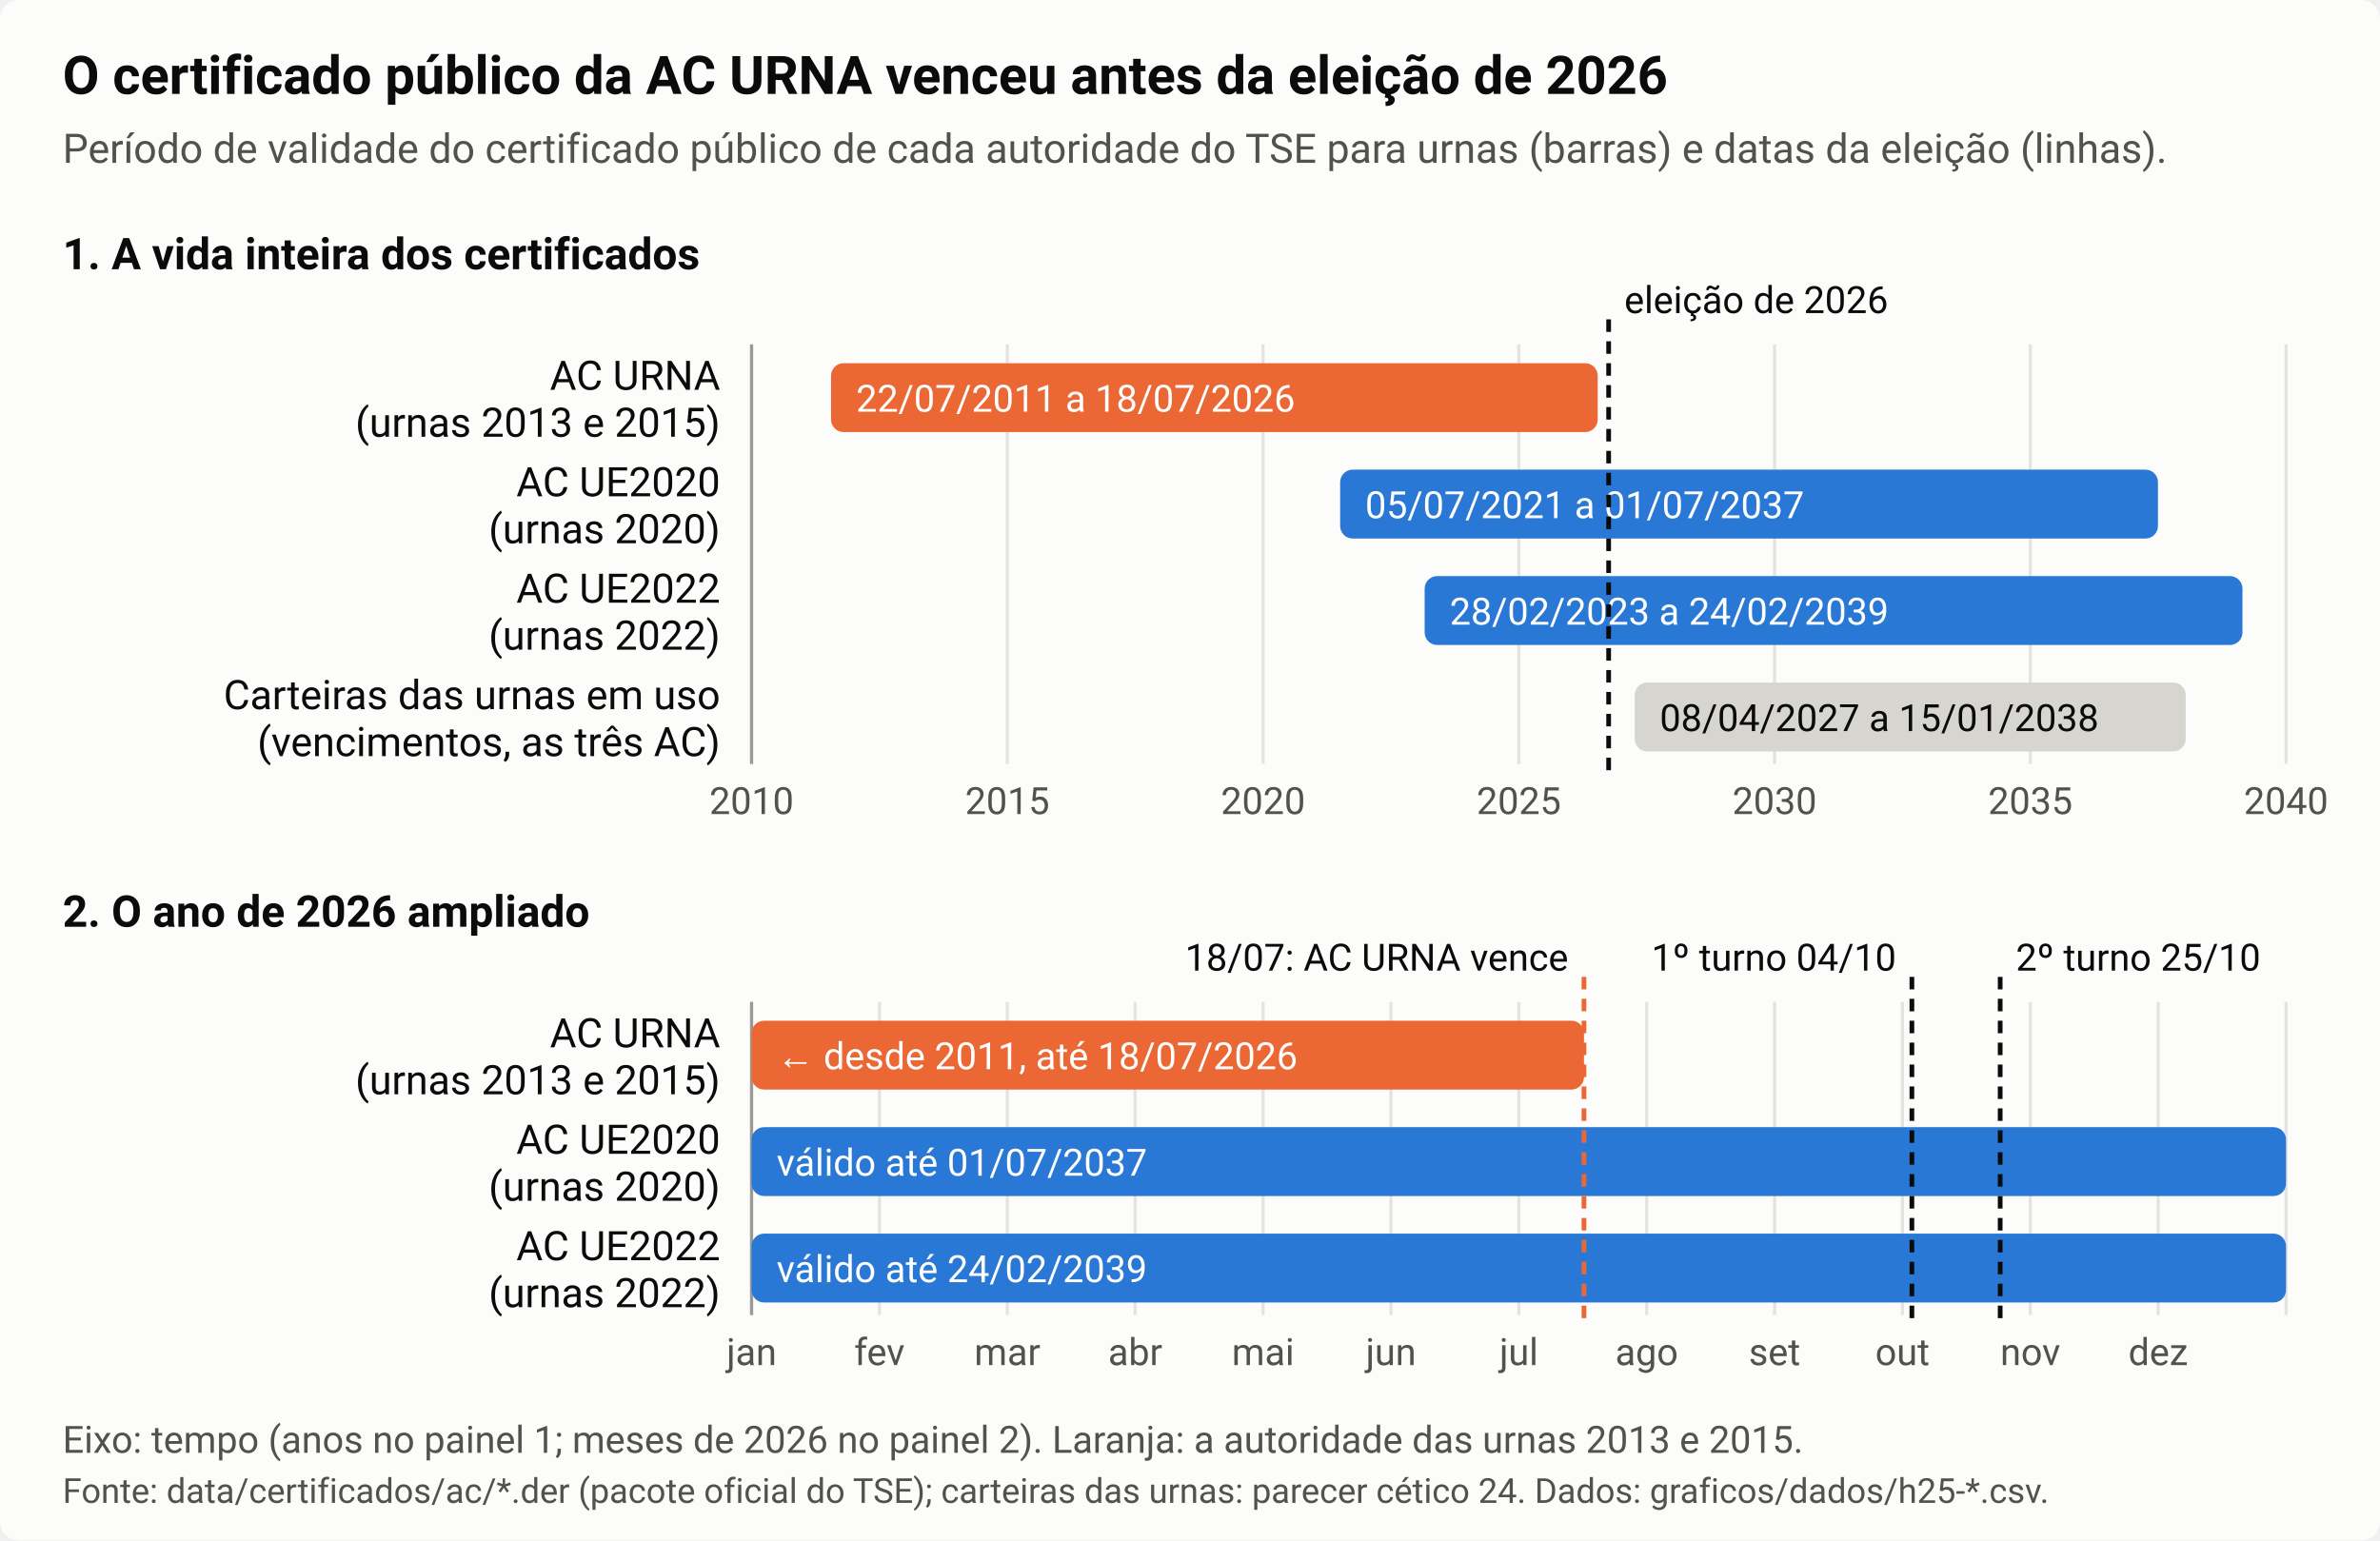
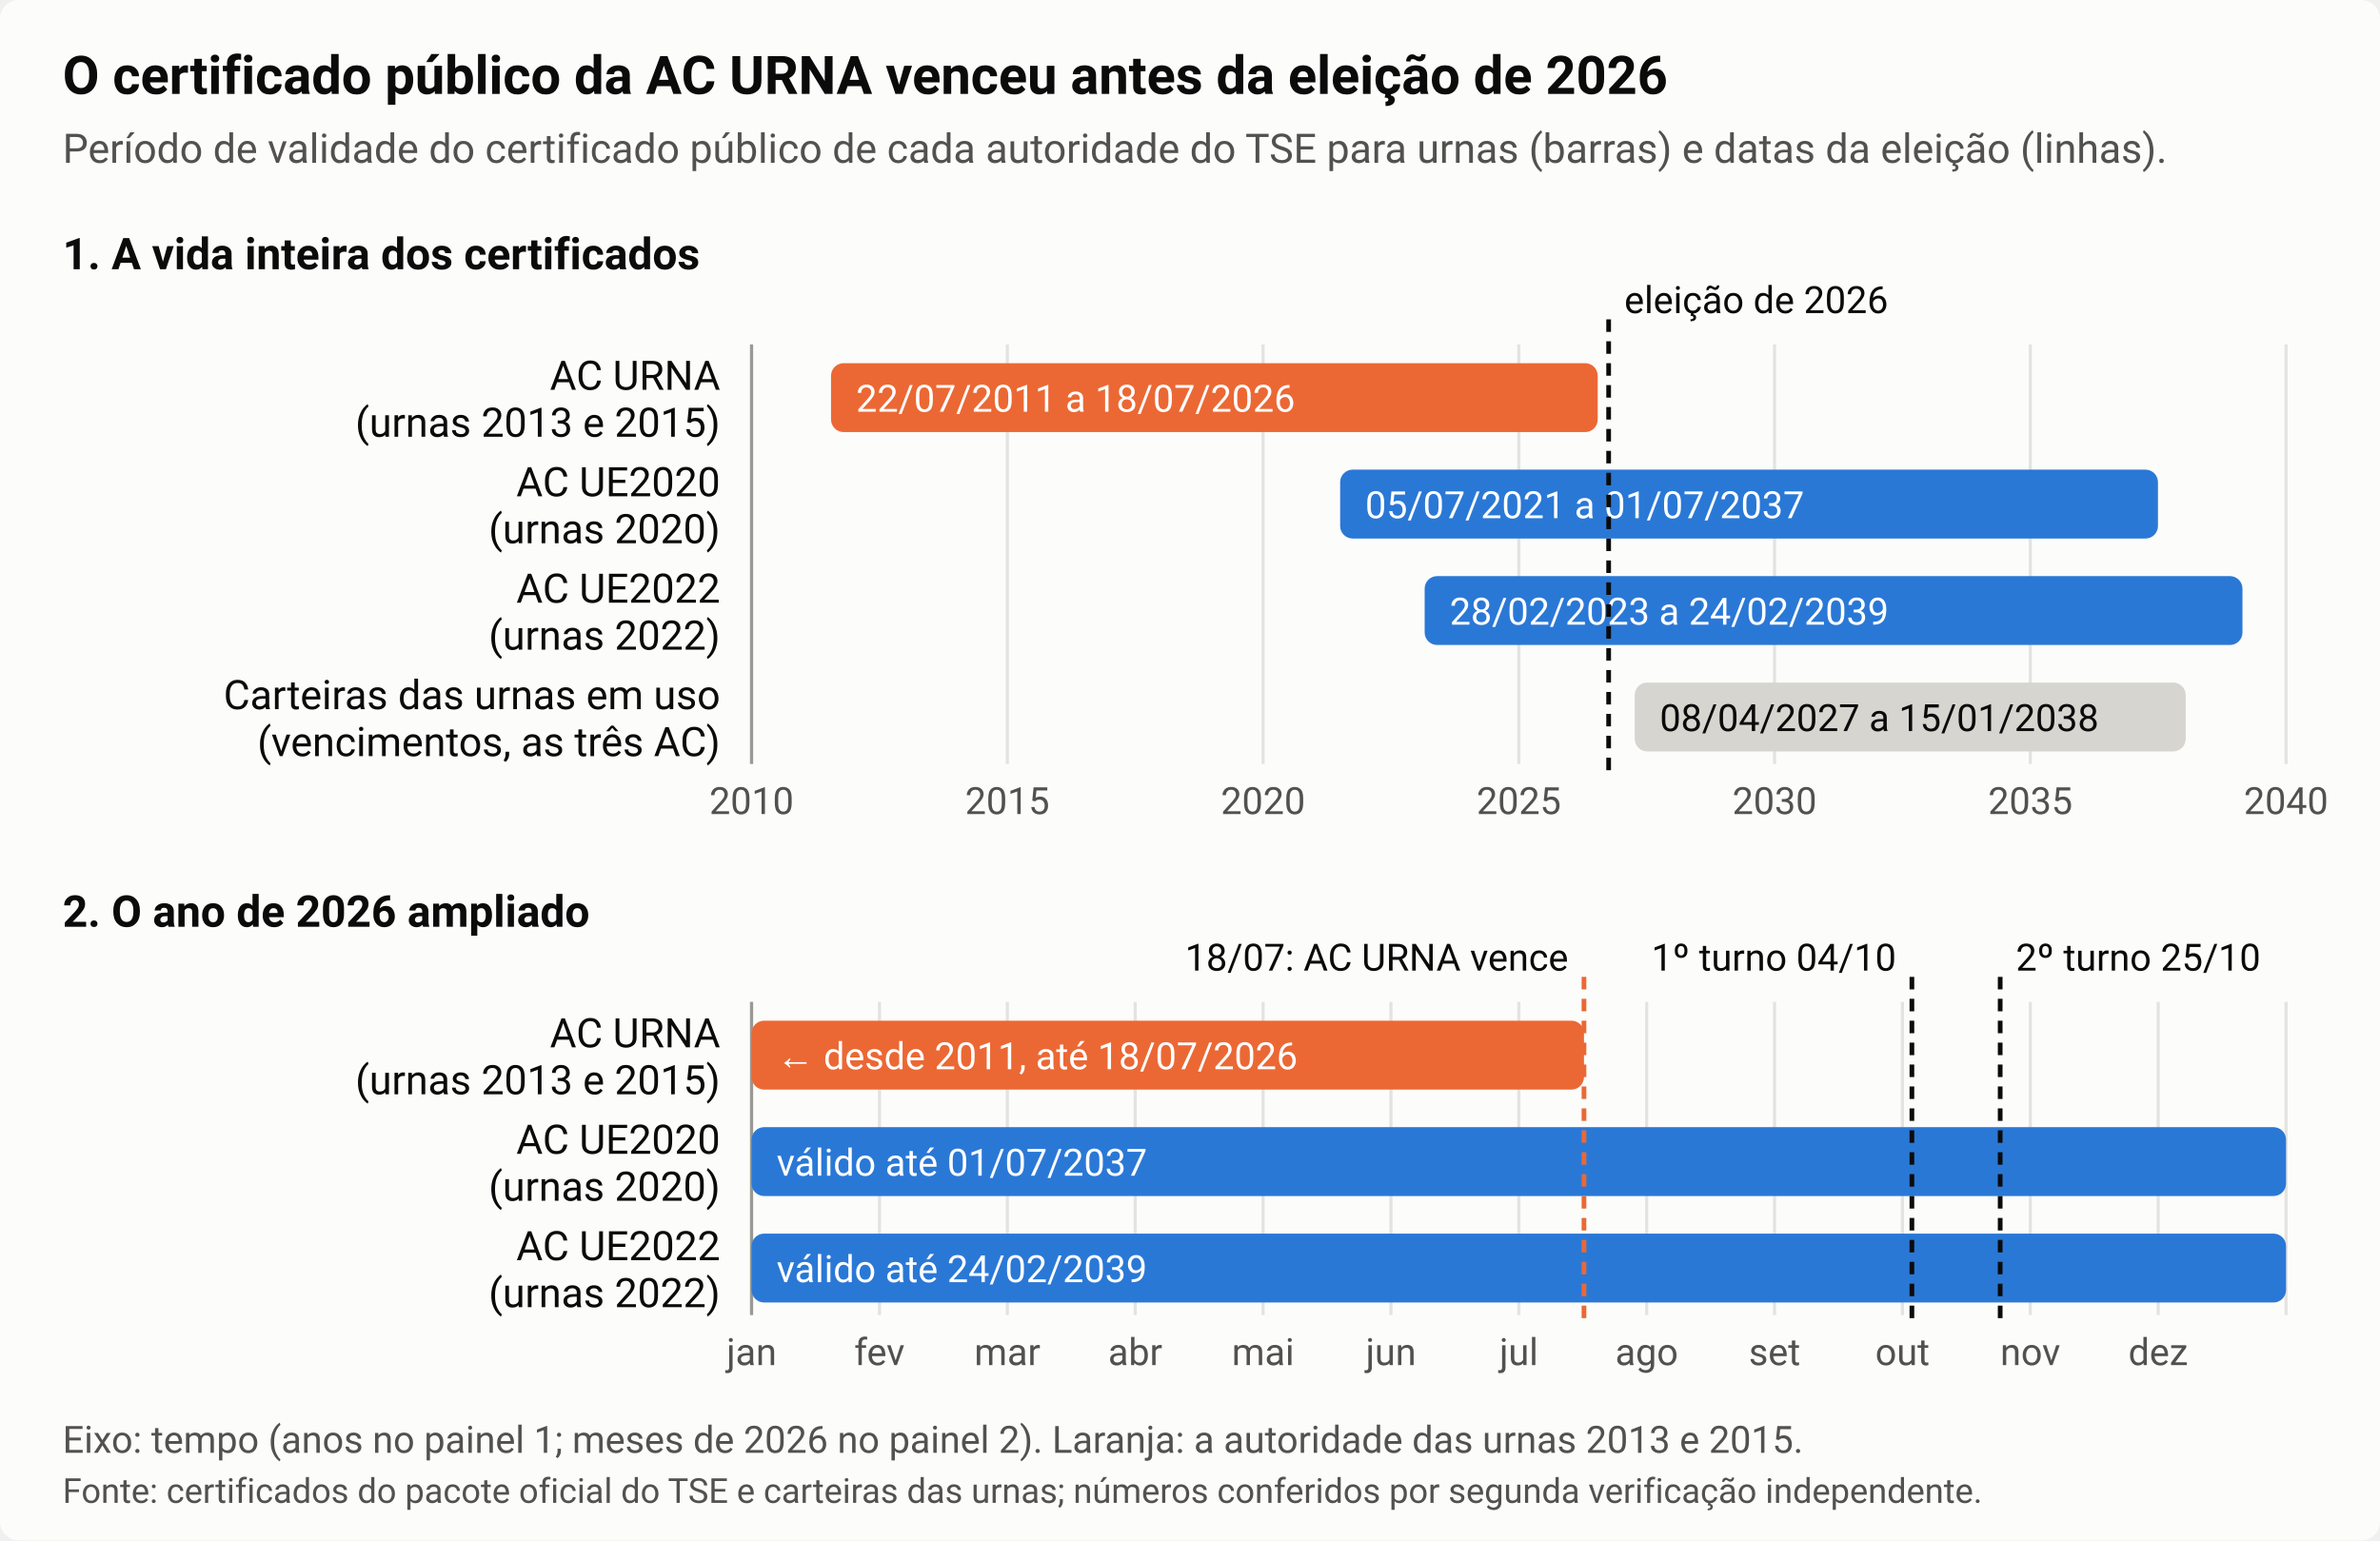
<svg xmlns="http://www.w3.org/2000/svg" viewBox="0 0 760 492" width="760" height="492" role="img" aria-labelledby="titulo desc">
  <style>
  .fundo{fill:#fcfcfb}.t1{fill:#0b0b0b}.t2{fill:#52514e}.tb{fill:#ffffff}.grade{stroke:#e4e3df}.eixo{stroke:#9a9993}
  .s0{fill:#2a78d6}.s1{fill:#eb6834}.s2{fill:#d6d5d0}.marco{stroke:#0b0b0b}.vence{stroke:#eb6834}
  text{font-family:system-ui,-apple-system,'Segoe UI',Roboto,Arial,sans-serif}
  @media (prefers-color-scheme:dark){.fundo{fill:#1a1a19}.t1{fill:#f0efec}.t2{fill:#c3c2b7}.grade{stroke:#383835}.eixo{stroke:#6d6c66}.s0{fill:#3987e5}.s1{fill:#d95926}.s2{fill:#4a4a46}.marco{stroke:#f0efec}.vence{stroke:#d95926}}
</style>
  <rect class="fundo" width="760" height="492" rx="6" />
  <text class="t1" x="20" y="30" font-size="17" font-weight="600">O certificado público da AC URNA venceu antes da eleição de 2026</text>
  <text class="t2" x="20" y="52" font-size="13">Período de validade do certificado público de cada autoridade do TSE para urnas (barras) e datas da eleição (linhas).</text>
  <text class="t1" x="20" y="86" font-size="14" font-weight="600">1. A vida inteira dos certificados</text>
  <line class="grade" x1="240" x2="240" y1="110" y2="244" stroke-width="1" />
  <text class="t2" x="240" y="260" font-size="12" text-anchor="middle">2010</text>
  <line class="grade" x1="321.667" x2="321.667" y1="110" y2="244" stroke-width="1" />
  <text class="t2" x="321.667" y="260" font-size="12" text-anchor="middle">2015</text>
  <line class="grade" x1="403.333" x2="403.333" y1="110" y2="244" stroke-width="1" />
  <text class="t2" x="403.333" y="260" font-size="12" text-anchor="middle">2020</text>
  <line class="grade" x1="485" x2="485" y1="110" y2="244" stroke-width="1" />
  <text class="t2" x="485" y="260" font-size="12" text-anchor="middle">2025</text>
  <line class="grade" x1="566.667" x2="566.667" y1="110" y2="244" stroke-width="1" />
  <text class="t2" x="566.667" y="260" font-size="12" text-anchor="middle">2030</text>
  <line class="grade" x1="648.333" x2="648.333" y1="110" y2="244" stroke-width="1" />
  <text class="t2" x="648.333" y="260" font-size="12" text-anchor="middle">2035</text>
  <line class="grade" x1="730" x2="730" y1="110" y2="244" stroke-width="1" />
  <text class="t2" x="730" y="260" font-size="12" text-anchor="middle">2040</text>
  <line class="eixo" x1="240" x2="240" y1="110" y2="244" stroke-width="1" />
  <text class="t1" x="230" y="124.5" font-size="13" text-anchor="end">AC URNA</text>
  <text class="t1" x="230" y="139.5" font-size="13" text-anchor="end">(urnas 2013 e 2015)</text>
  <rect class="s1" x="265.373" y="116" width="244.821" height="22" rx="4" />
  <text class="tb" x="273.373" y="131.5" font-size="12">22/07/2011 a 18/07/2026</text>
  <text class="t1" x="230" y="158.5" font-size="13" text-anchor="end">AC UE2020</text>
  <text class="t1" x="230" y="173.5" font-size="13" text-anchor="end">(urnas 2020)</text>
  <rect class="s0" x="427.945" y="150" width="261.154" height="22" rx="4" />
  <text class="tb" x="435.945" y="165.5" font-size="12">05/07/2021 a 01/07/2037</text>
  <text class="t1" x="230" y="192.5" font-size="13" text-anchor="end">AC UE2022</text>
  <text class="t1" x="230" y="207.5" font-size="13" text-anchor="end">(urnas 2022)</text>
  <rect class="s0" x="454.929" y="184" width="261.154" height="22" rx="4" />
  <text class="tb" x="462.929" y="199.5" font-size="12">28/02/2023 a 24/02/2039</text>
  <text class="t1" x="230" y="226.5" font-size="13" text-anchor="end">Carteiras das urnas em uso</text>
  <text class="t1" x="230" y="241.5" font-size="13" text-anchor="end">(vencimentos, as três AC)</text>
  <rect class="s2" x="522.007" y="218" width="175.953" height="22" rx="4" />
  <text class="t1" x="530.007" y="233.5" font-size="12">08/04/2027 a 15/01/2038</text>
  <line class="marco" x1="513.684" x2="513.684" y1="102" y2="246" stroke-width="1.5" stroke-dasharray="4 3" />
  <text class="t1" x="518.684" y="100" font-size="12" text-anchor="start">eleição de 2026</text>
  <text class="t1" x="20" y="296" font-size="14" font-weight="600">2. O ano de 2026 ampliado</text>
  <line class="grade" x1="240" x2="240" y1="320" y2="420" stroke-width="1" />
  <text class="t2" x="240" y="436" font-size="12" text-anchor="middle">jan</text>
  <line class="grade" x1="280.833" x2="280.833" y1="320" y2="420" stroke-width="1" />
  <text class="t2" x="280.833" y="436" font-size="12" text-anchor="middle">fev</text>
  <line class="grade" x1="321.667" x2="321.667" y1="320" y2="420" stroke-width="1" />
  <text class="t2" x="321.667" y="436" font-size="12" text-anchor="middle">mar</text>
  <line class="grade" x1="362.5" x2="362.5" y1="320" y2="420" stroke-width="1" />
  <text class="t2" x="362.5" y="436" font-size="12" text-anchor="middle">abr</text>
  <line class="grade" x1="403.333" x2="403.333" y1="320" y2="420" stroke-width="1" />
  <text class="t2" x="403.333" y="436" font-size="12" text-anchor="middle">mai</text>
  <line class="grade" x1="444.167" x2="444.167" y1="320" y2="420" stroke-width="1" />
  <text class="t2" x="444.167" y="436" font-size="12" text-anchor="middle">jun</text>
  <line class="grade" x1="485" x2="485" y1="320" y2="420" stroke-width="1" />
  <text class="t2" x="485" y="436" font-size="12" text-anchor="middle">jul</text>
  <line class="grade" x1="525.833" x2="525.833" y1="320" y2="420" stroke-width="1" />
  <text class="t2" x="525.833" y="436" font-size="12" text-anchor="middle">ago</text>
  <line class="grade" x1="566.667" x2="566.667" y1="320" y2="420" stroke-width="1" />
  <text class="t2" x="566.667" y="436" font-size="12" text-anchor="middle">set</text>
  <line class="grade" x1="607.5" x2="607.5" y1="320" y2="420" stroke-width="1" />
  <text class="t2" x="607.5" y="436" font-size="12" text-anchor="middle">out</text>
  <line class="grade" x1="648.333" x2="648.333" y1="320" y2="420" stroke-width="1" />
  <text class="t2" x="648.333" y="436" font-size="12" text-anchor="middle">nov</text>
  <line class="grade" x1="689.167" x2="689.167" y1="320" y2="420" stroke-width="1" />
  <text class="t2" x="689.167" y="436" font-size="12" text-anchor="middle">dez</text>
  <line class="grade" x1="730" x2="730" y1="320" y2="420" stroke-width="1" />
  <text class="t2" x="730" y="436" font-size="12" text-anchor="middle" />
  <line class="eixo" x1="240" x2="240" y1="320" y2="420" stroke-width="1" />
  <text class="t1" x="230" y="334.5" font-size="13" text-anchor="end">AC URNA</text>
  <text class="t1" x="230" y="349.5" font-size="13" text-anchor="end">(urnas 2013 e 2015)</text>
  <rect class="s1" x="240" y="326" width="265.808" height="22" rx="4" />
  <text class="tb" x="248" y="341.5" font-size="12">← desde 2011, até 18/07/2026</text>
  <text class="t1" x="230" y="368.5" font-size="13" text-anchor="end">AC UE2020</text>
  <text class="t1" x="230" y="383.5" font-size="13" text-anchor="end">(urnas 2020)</text>
  <rect class="s0" x="240" y="360" width="490" height="22" rx="4" />
  <text class="tb" x="248" y="375.5" font-size="12">válido até 01/07/2037</text>
  <text class="t1" x="230" y="402.5" font-size="13" text-anchor="end">AC UE2022</text>
  <text class="t1" x="230" y="417.5" font-size="13" text-anchor="end">(urnas 2022)</text>
  <rect class="s0" x="240" y="394" width="490" height="22" rx="4" />
  <text class="tb" x="248" y="409.5" font-size="12">válido até 24/02/2039</text>
  <line class="vence" x1="505.808" x2="505.808" y1="312" y2="422" stroke-width="1.5" stroke-dasharray="4 3" />
  <text class="t1" x="500.808" y="310" font-size="12" text-anchor="end">18/07: AC URNA vence</text>
  <line class="marco" x1="610.521" x2="610.521" y1="312" y2="422" stroke-width="1.5" stroke-dasharray="4 3" />
  <text class="t1" x="605.521" y="310" font-size="12" text-anchor="end">1º turno 04/10</text>
  <line class="marco" x1="638.712" x2="638.712" y1="312" y2="422" stroke-width="1.5" stroke-dasharray="4 3" />
  <text class="t1" x="643.712" y="310" font-size="12" text-anchor="start">2º turno 25/10</text>
  <text class="t2" x="20" y="464" font-size="12">Eixo: tempo (anos no painel 1; meses de 2026 no painel 2). Laranja: a autoridade das urnas 2013 e 2015.</text>
-   <text class="t2" x="20" y="480" font-size="11">Fonte: data/certificados/ac/*.der (pacote oficial do TSE); carteiras das urnas: parecer cético 24. Dados: graficos/dados/h25-*.csv.</text>
+   <text class="t2" x="20" y="480" font-size="11">Fonte: certificados do pacote oficial do TSE e carteiras das urnas; números conferidos por segunda verificação independente.</text>
</svg>
